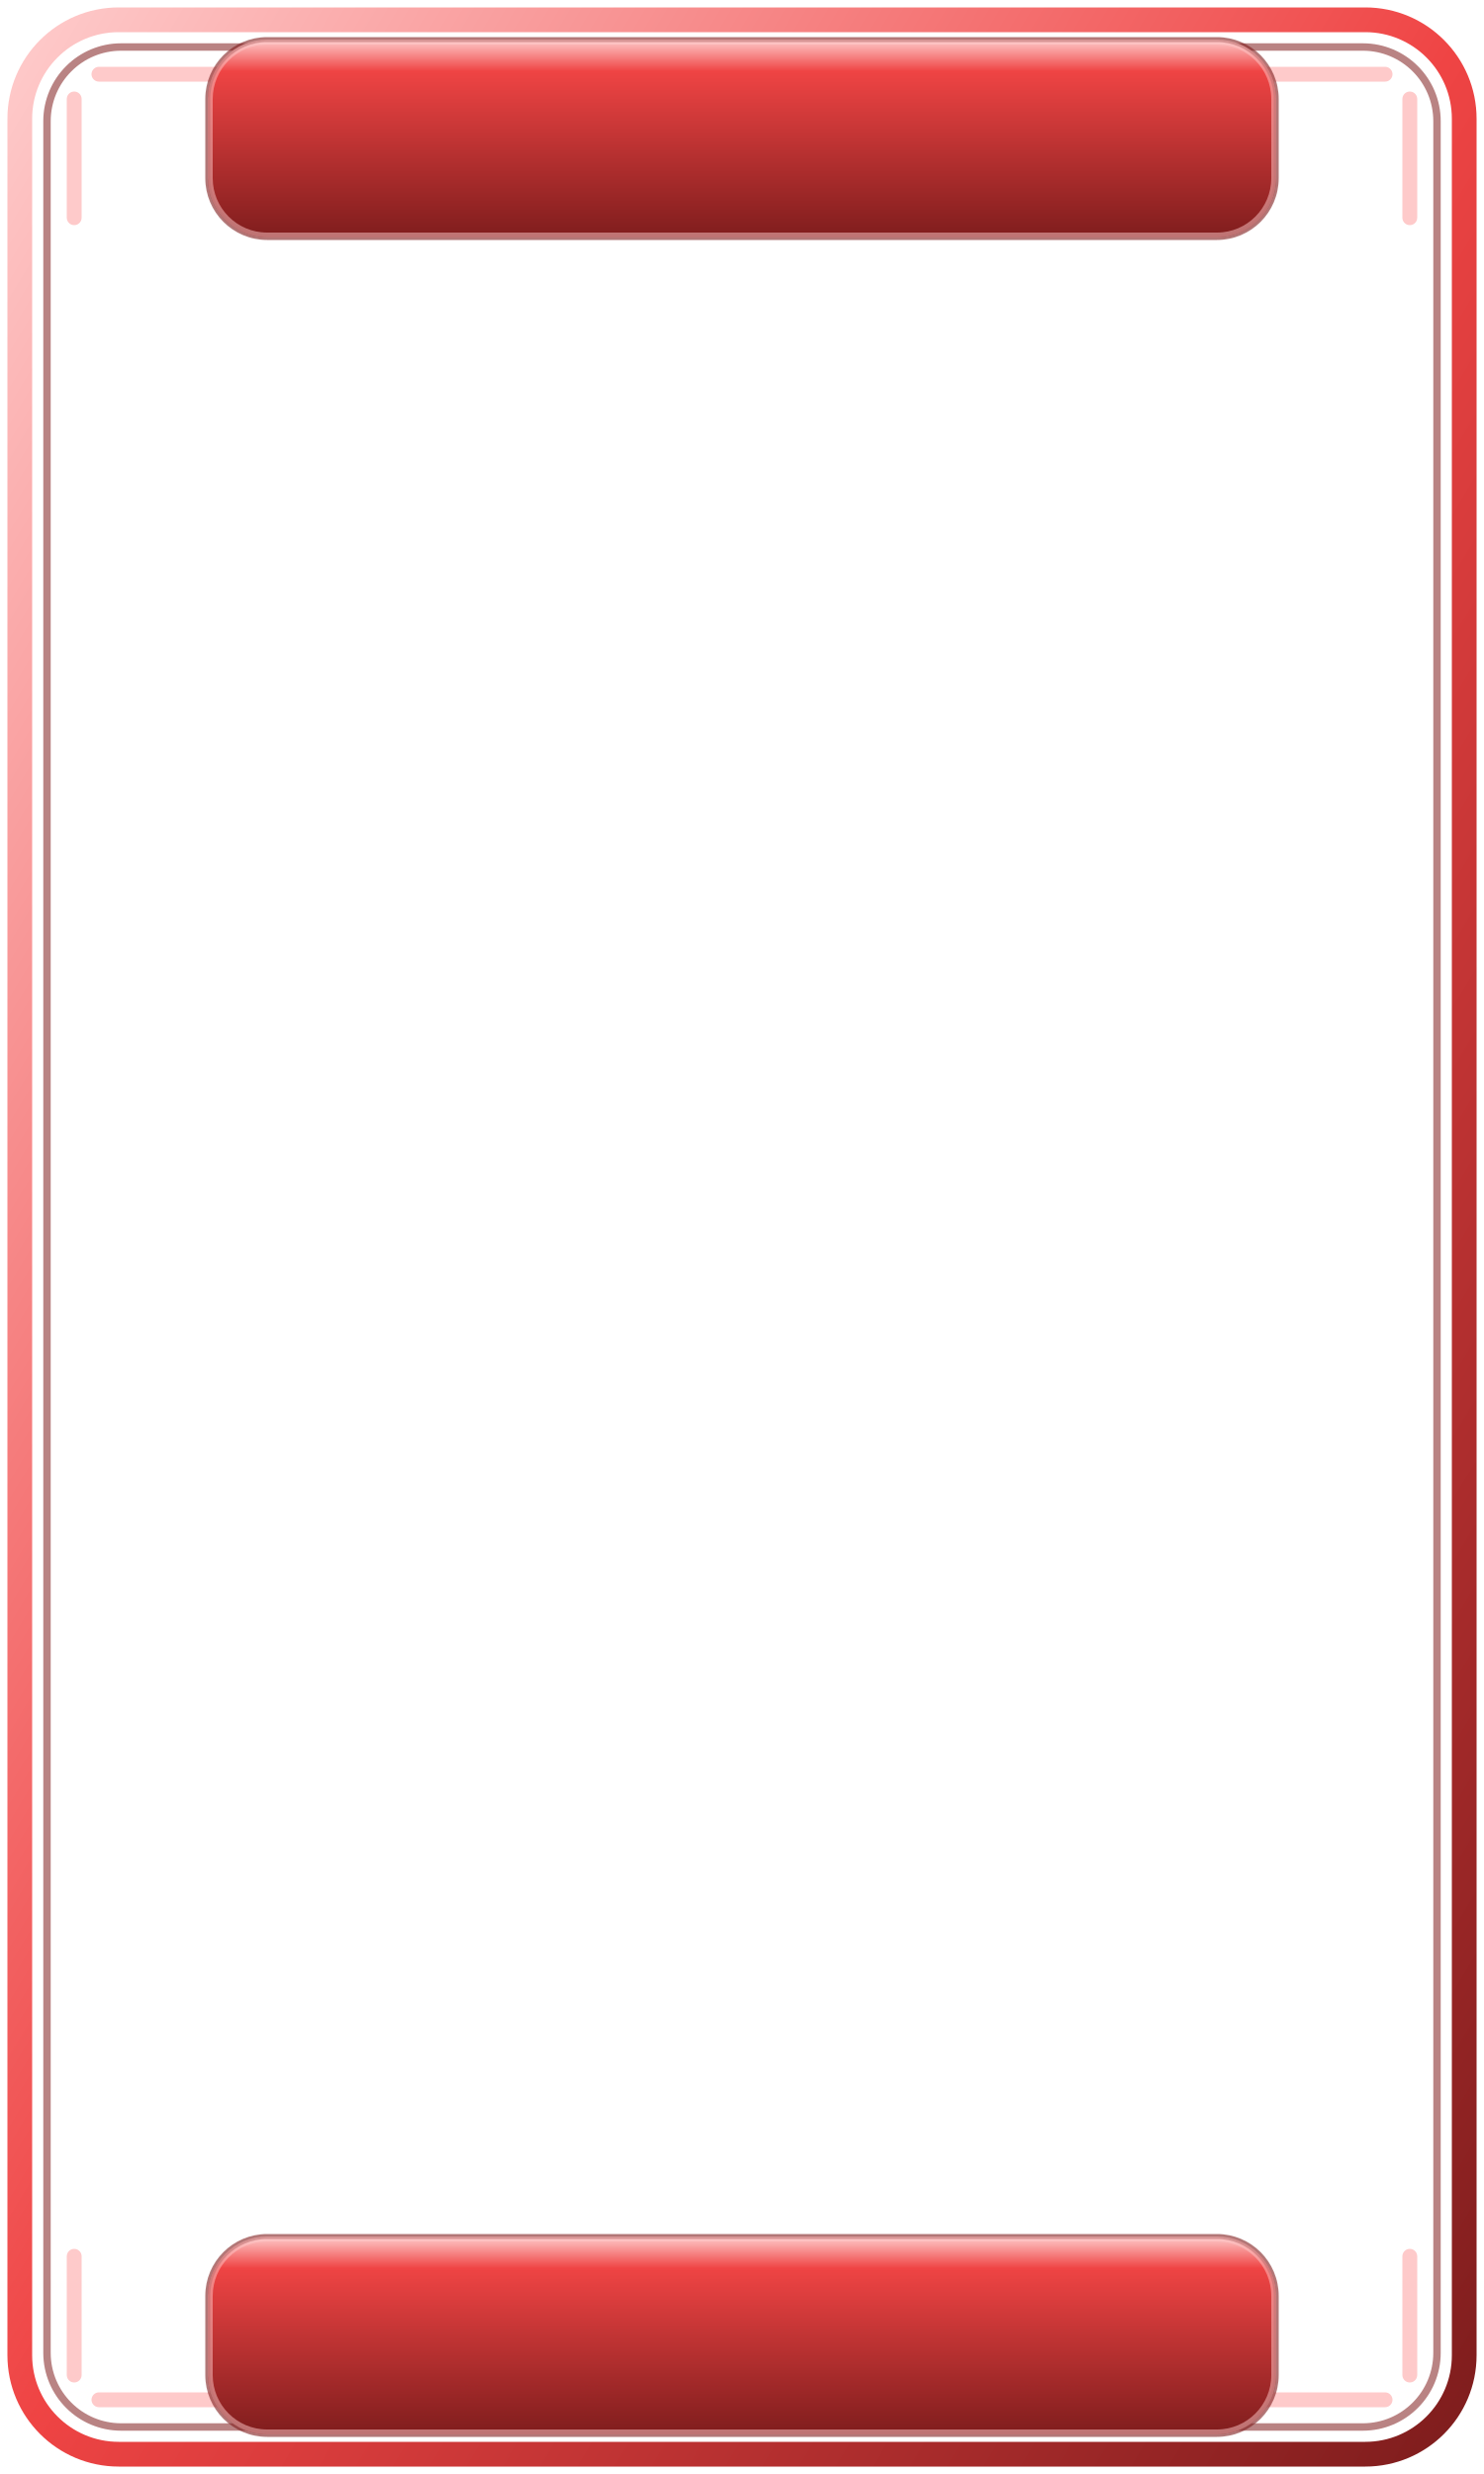
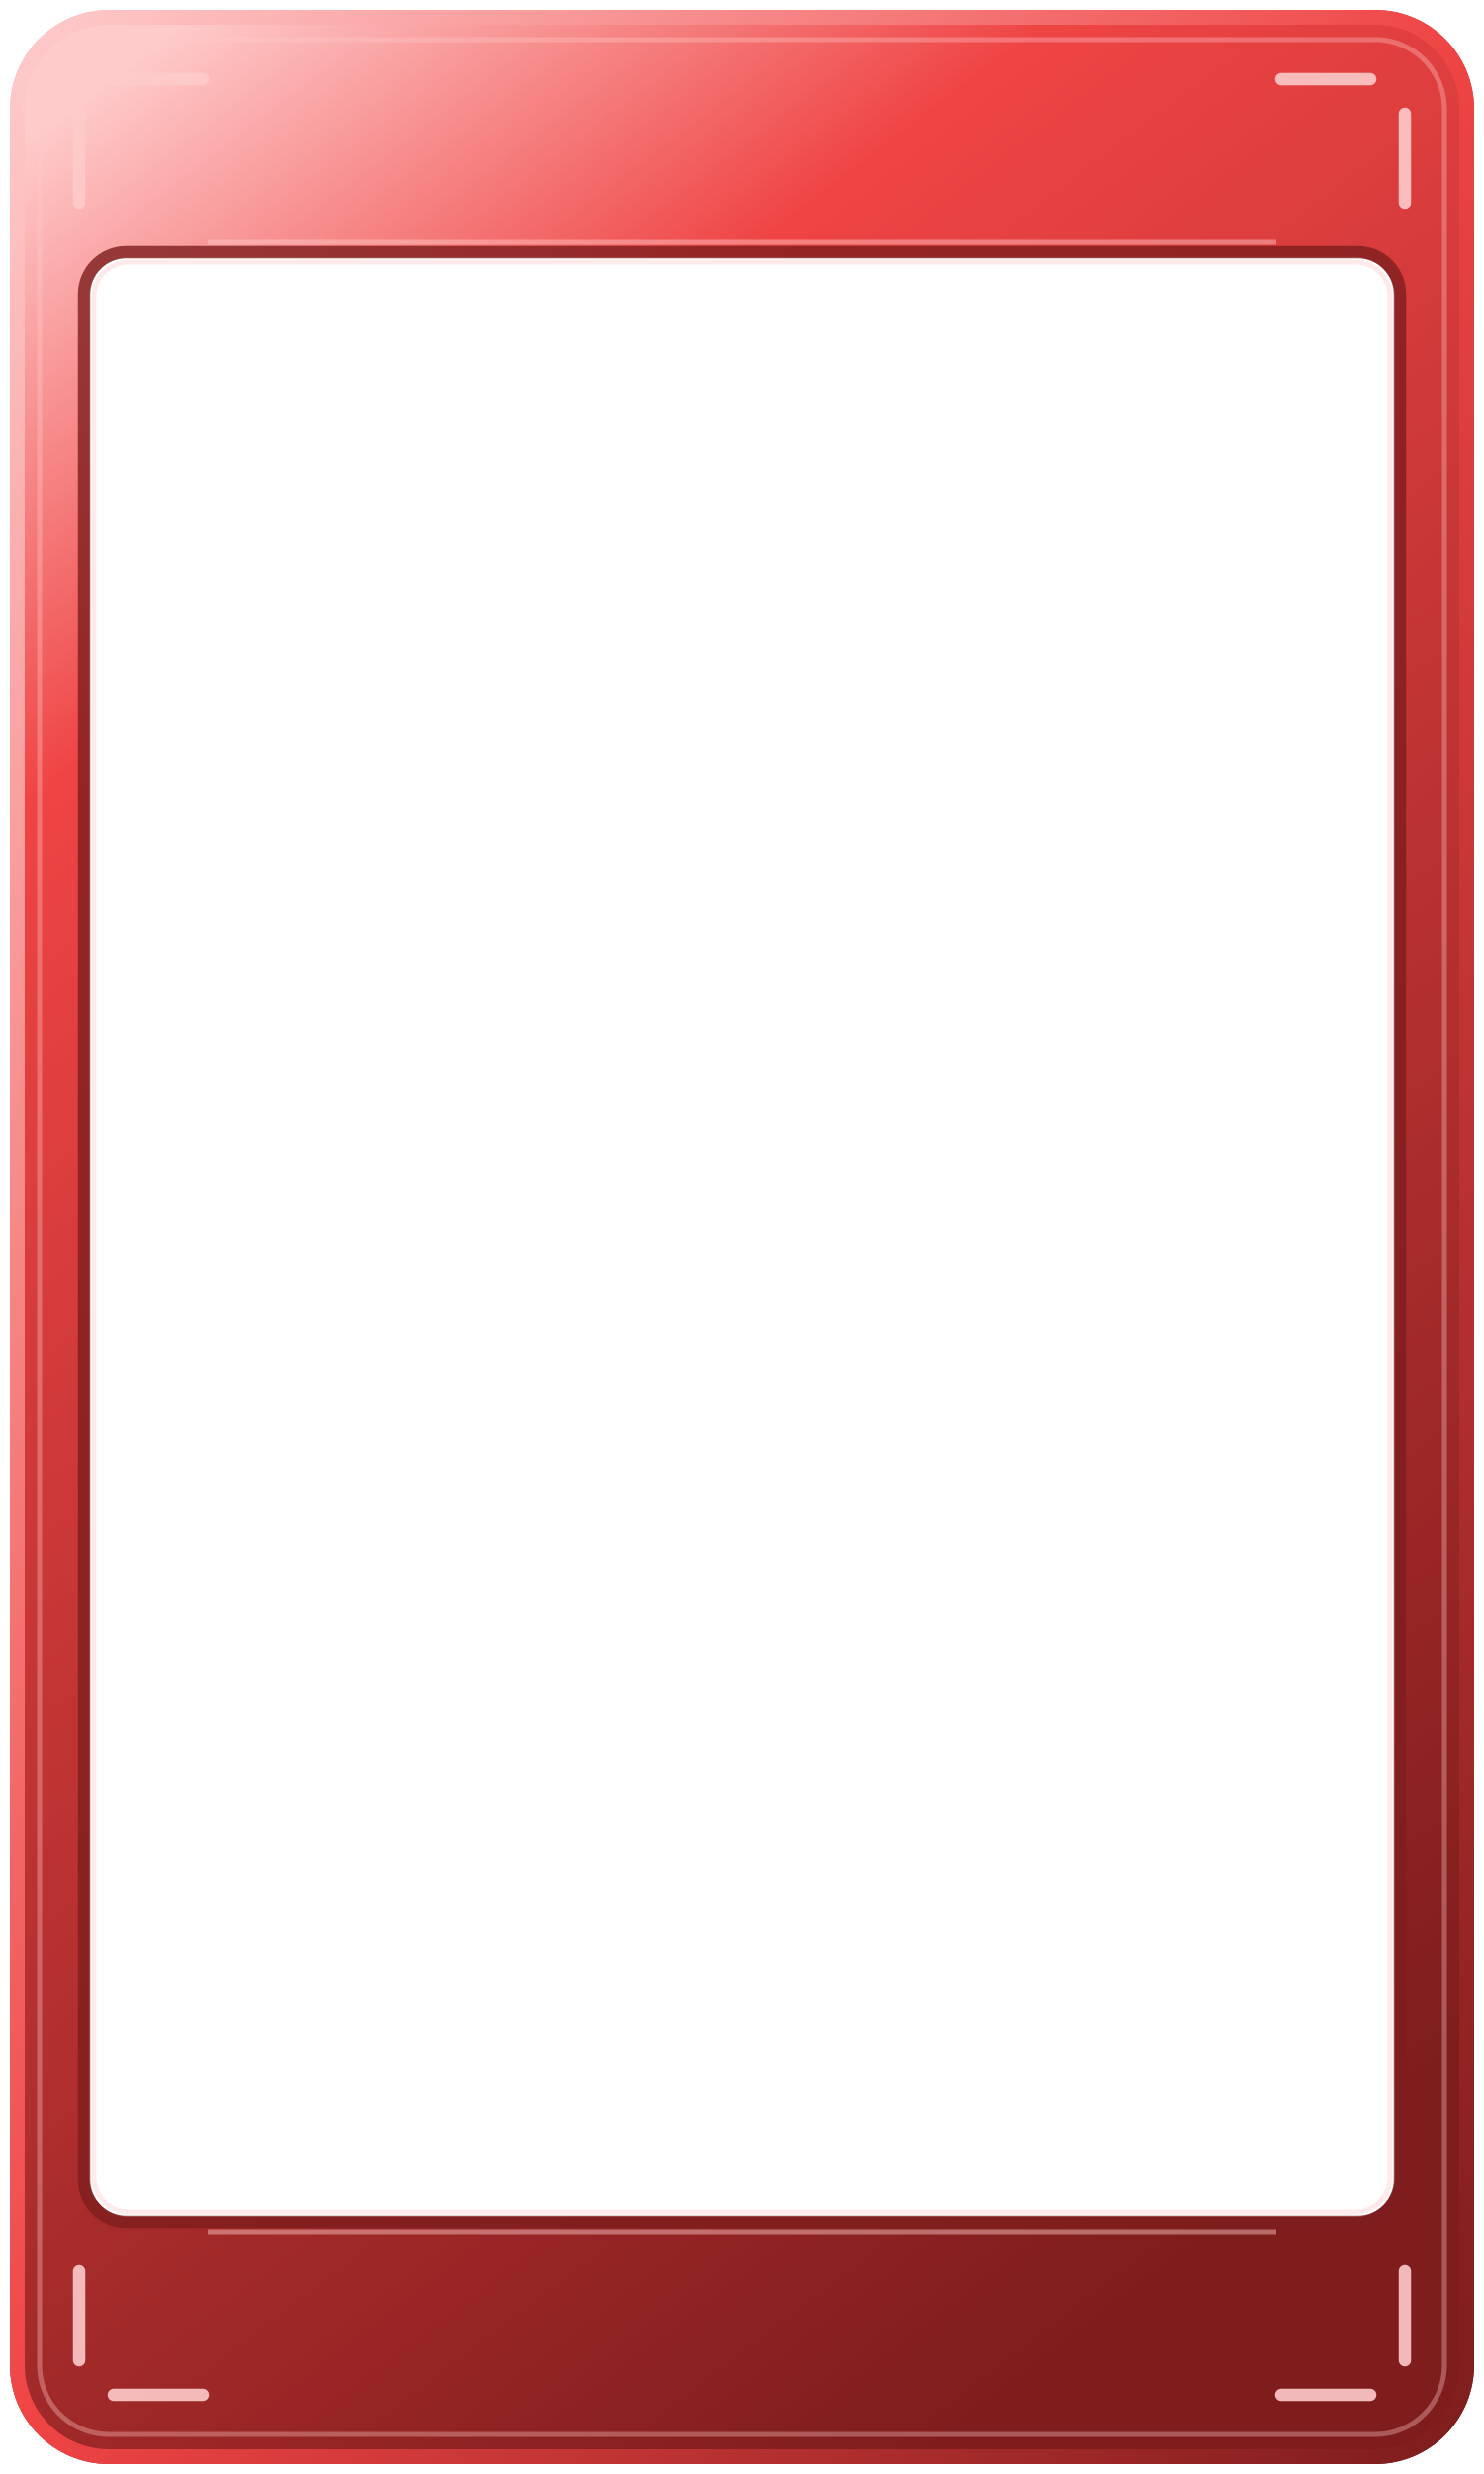
<svg xmlns="http://www.w3.org/2000/svg" viewBox="0 0 300 500" fill="none">
  <defs>
-     <linearGradient id="plate" x1="0" y1="0" x2="0" y2="1">
+     <linearGradient id="card" x1="0.15" y1="0" x2="0.6" y2="1">
      <stop offset="0" stop-color="#fecaca" />
-       <stop offset="0.16" stop-color="#ef4444" />
+       <stop offset="0.22" stop-color="#ef4444" />
      <stop offset="1" stop-color="#7f1d1d" />
    </linearGradient>
    <linearGradient id="rim" x1="0" y1="0" x2="1" y2="1">
      <stop offset="0" stop-color="#fecaca" />
      <stop offset="0.5" stop-color="#ef4444" />
      <stop offset="1" stop-color="#7f1d1d" />
    </linearGradient>
  </defs>
-   <rect x="4" y="4" width="292" height="492" rx="20" stroke="url(#rim)" stroke-width="5" />
-   <rect x="9.5" y="9.5" width="281" height="481" rx="15" stroke="#7f1d1d" stroke-width="1.5" stroke-opacity="0.55" />
-   <g stroke="#fecaca" stroke-width="3" stroke-linecap="round">
-     <path d="M20 15 H44" />
-     <path d="M15 20 V44" />
-     <path d="M280 15 H256" />
-     <path d="M285 20 V44" />
-     <path d="M20 485 H44" />
-     <path d="M15 480 V456" />
-     <path d="M280 485 H256" />
-     <path d="M285 480 V456" />
+   <path fill-rule="evenodd" fill="url(#card)" d="M22 2 H278 A20 20 0 0 1 298 22 V478 A20 20 0 0 1 278 498 H22 A20 20 0 0 1 2 478 V22 A20 20 0 0 1 22 2 Z M26 52 H274 A8 8 0 0 1 282 60 V440 A8 8 0 0 1 274 448 H26 A8 8 0 0 1 18 440 V60 A8 8 0 0 1 26 52 Z" />
+   <rect x="3.5" y="3.5" width="293" height="493" rx="18.5" fill="none" stroke="url(#rim)" stroke-width="3" />
+   <rect x="8" y="8" width="284" height="484" rx="14" fill="none" stroke="#fecaca" stroke-width="1" stroke-opacity="0.35" />
+   <rect x="17" y="51" width="266" height="398" rx="8.5" fill="none" stroke="#7f1d1d" stroke-width="2.5" stroke-opacity="0.8" />
+   <rect x="19" y="53" width="262" height="394" rx="7" fill="none" stroke="#fecaca" stroke-width="1" stroke-opacity="0.4" />
+   <path d="M42 49 H258" stroke="#fecaca" stroke-width="1" stroke-opacity="0.45" />
+   <path d="M42 451 H258" stroke="#fecaca" stroke-width="1" stroke-opacity="0.45" />
+   <g stroke="#fecaca" stroke-width="2.5" stroke-linecap="round" stroke-opacity="0.9">
+     <path d="M23 16 H41" />
+     <path d="M16 23 V41" />
+     <path d="M277 16 H259" />
+     <path d="M284 23 V41" />
+     <path d="M23 484 H41" />
+     <path d="M16 477 V459" />
+     <path d="M277 484 H259" />
+     <path d="M284 477 V459" />
  </g>
-   <rect x="42" y="8" width="216" height="40" rx="12" fill="url(#plate)" stroke="#7f1d1d" stroke-width="1" stroke-opacity="0.6" />
-   <rect x="42.5" y="8.5" width="215" height="39" rx="11.5" fill="none" stroke="#fecaca" stroke-width="1" stroke-opacity="0.5" />
-   <rect x="42" y="452" width="216" height="40" rx="12" fill="url(#plate)" stroke="#7f1d1d" stroke-width="1" stroke-opacity="0.6" />
-   <rect x="42.5" y="452.5" width="215" height="39" rx="11.5" fill="none" stroke="#fecaca" stroke-width="1" stroke-opacity="0.5" />
</svg>
